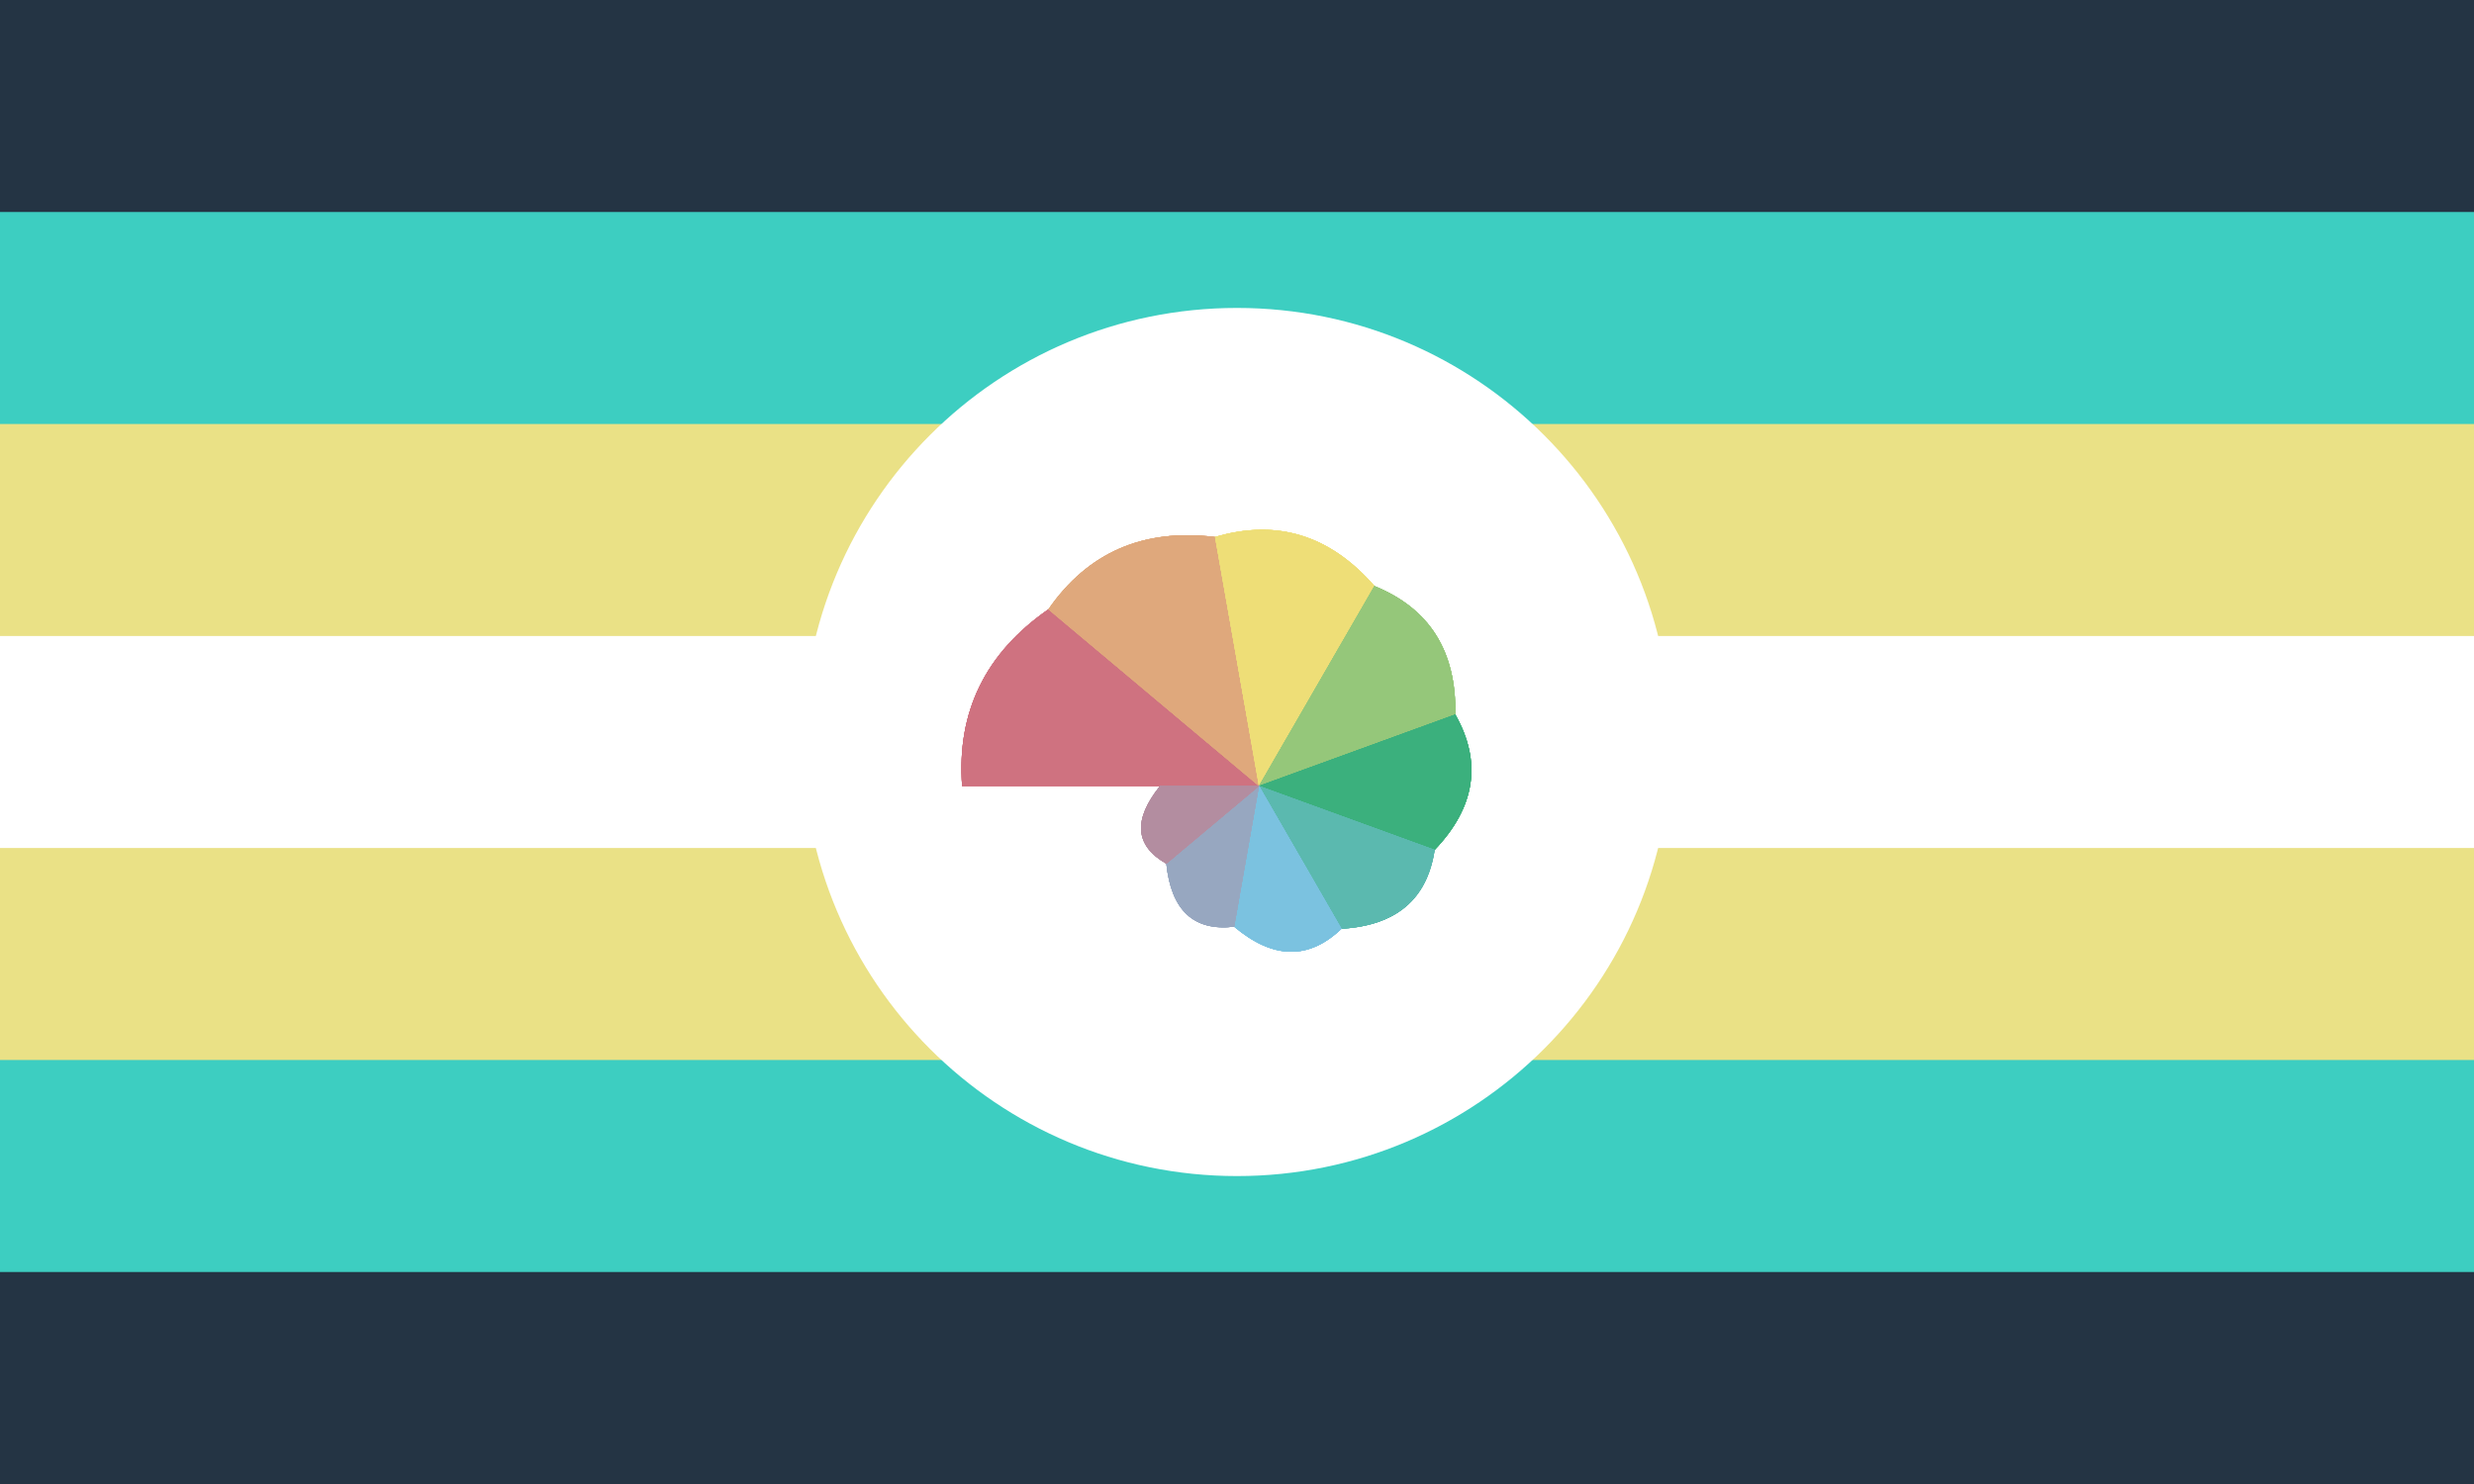
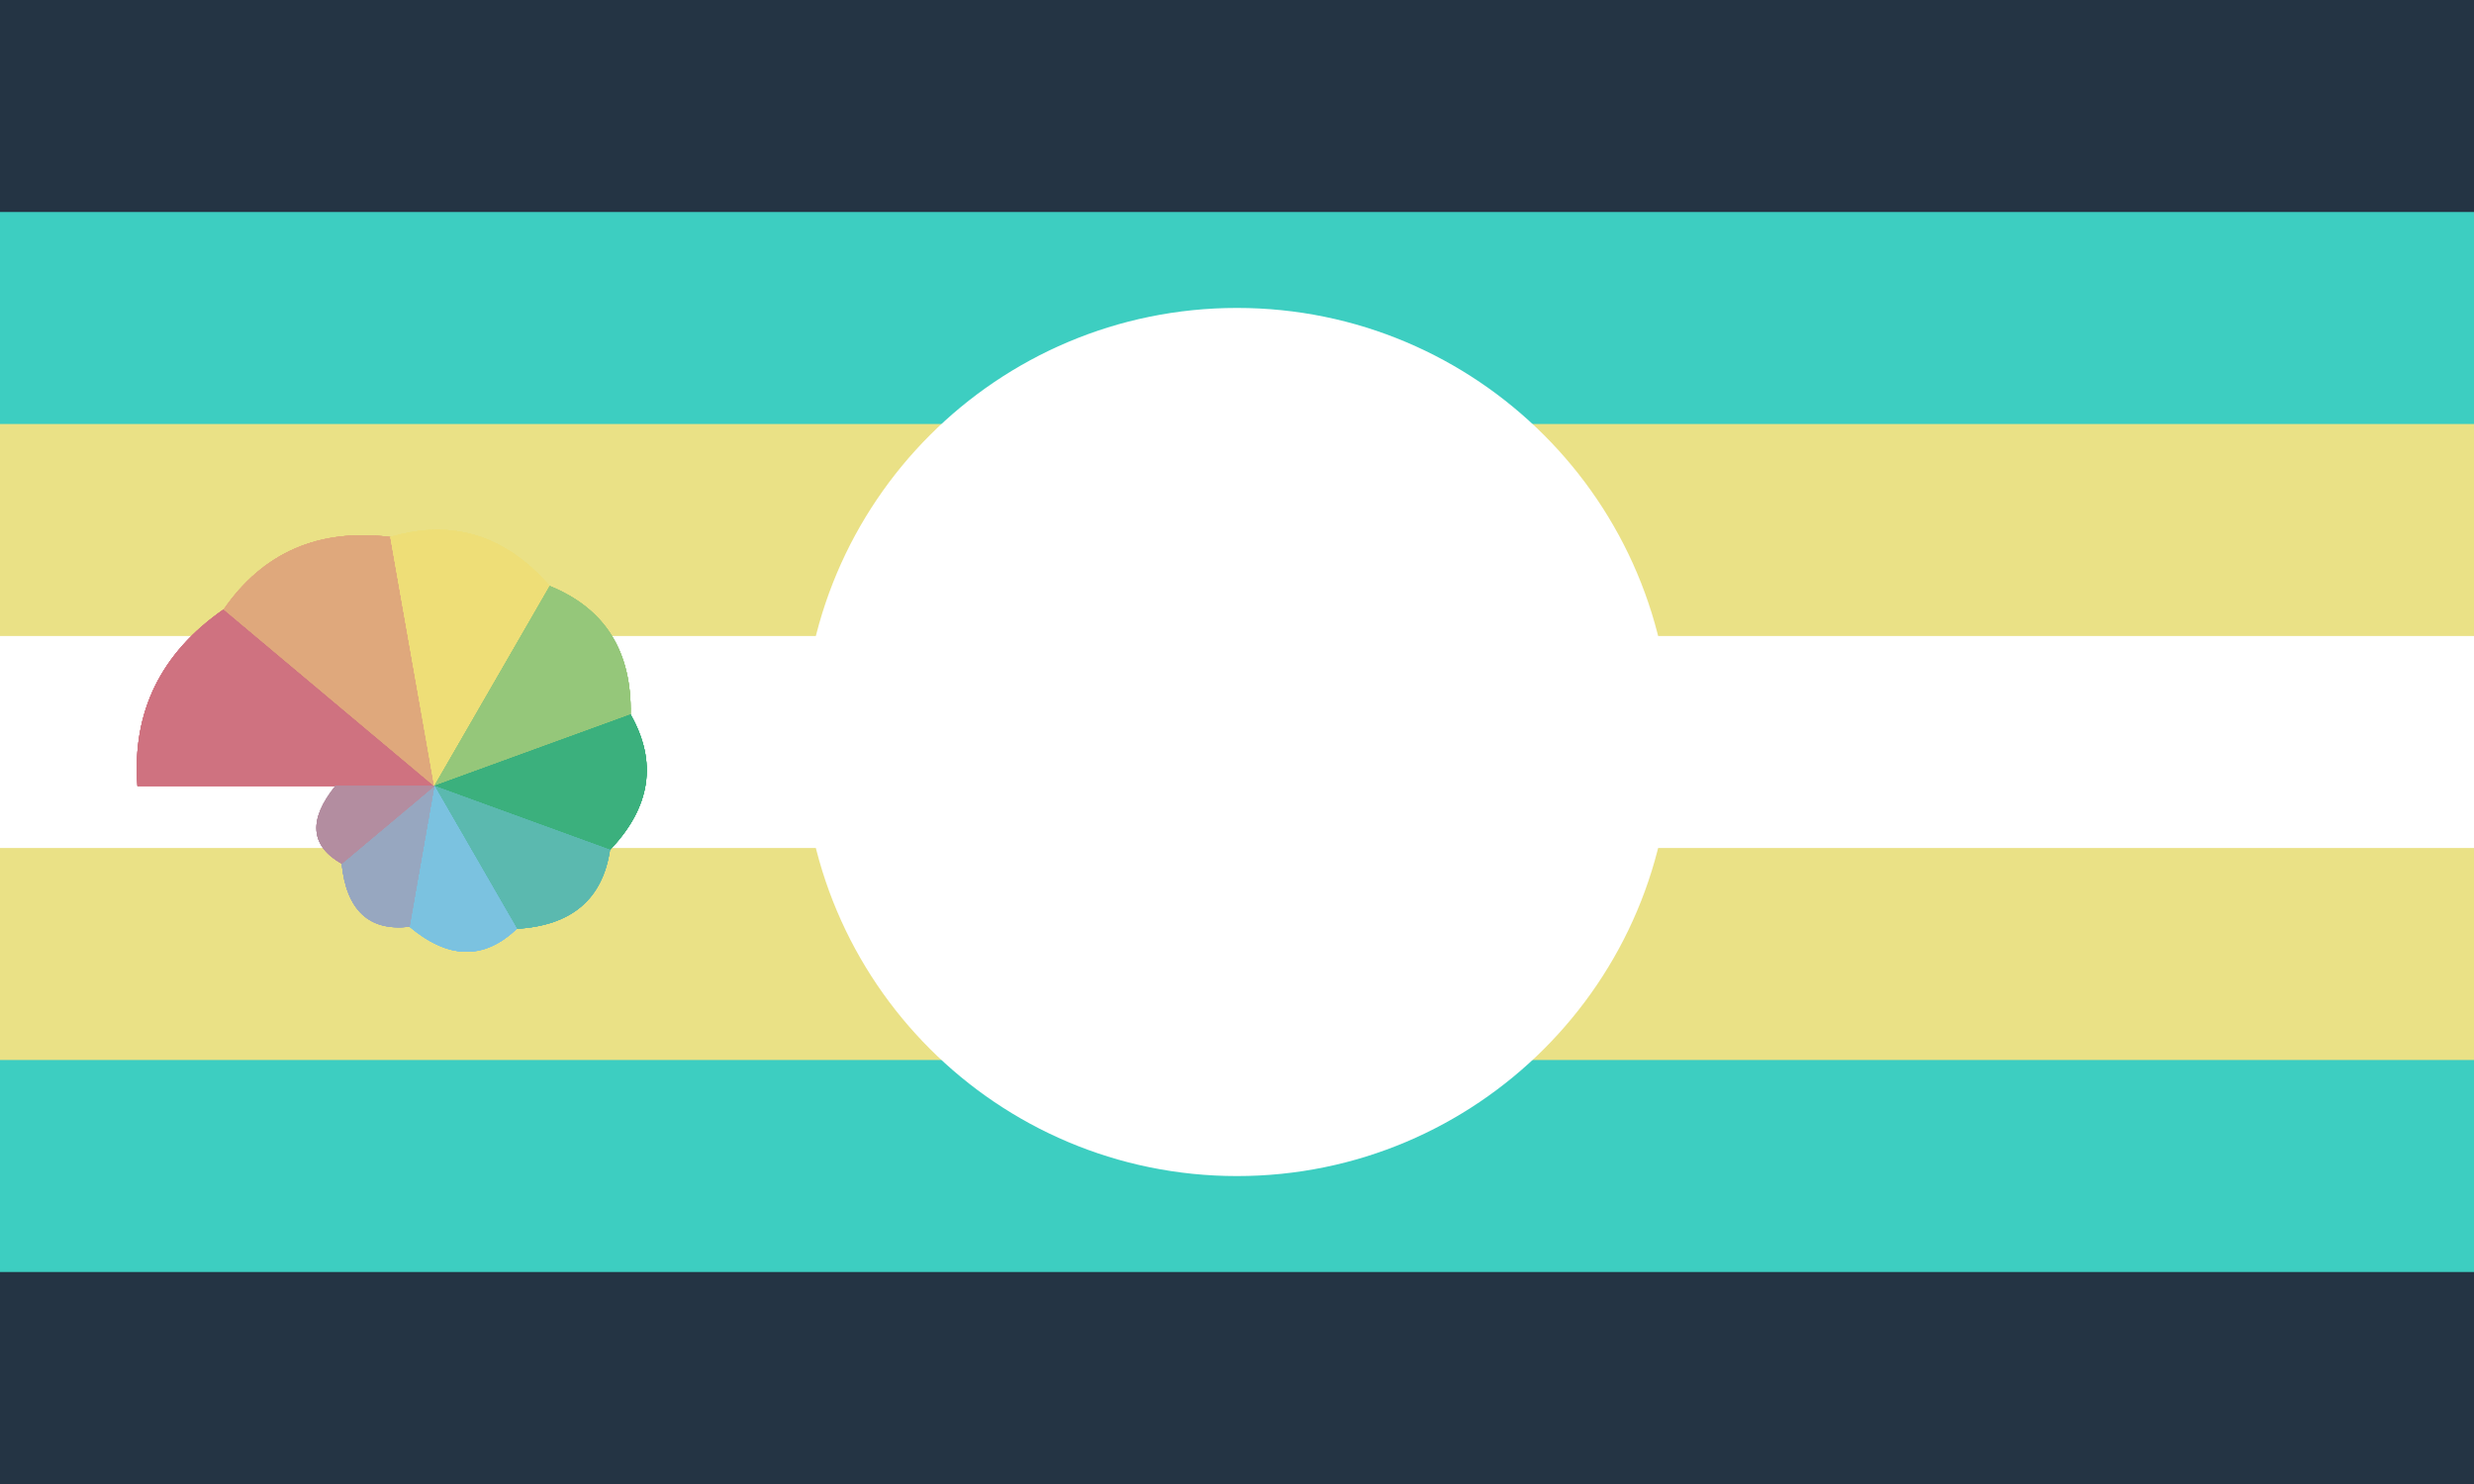
<svg xmlns="http://www.w3.org/2000/svg" xmlns:xlink="http://www.w3.org/1999/xlink" width="1000" height="600" viewBox="0 0 1000 600">
  <defs>
</defs>
  <rect x="0" y="0" width="1000" height="87" fill="#243444" />
  <rect x="0" y="85.714" width="1000" height="87" fill="#3dcec1" />
  <rect x="0" y="171.429" width="1000" height="87" fill="#eae186" />
  <rect x="0" y="257.143" width="1000" height="87" fill="white" />
  <rect x="0" y="342.857" width="1000" height="87" fill="#eae186" />
  <rect x="0" y="428.571" width="1000" height="87" fill="#3dcec1" />
  <rect x="0" y="514.286" width="1000" height="87" fill="#243444" />
  <circle cx="500.0" cy="300.0" r="175.5" fill="white" stroke="none" stroke-width="0" />
-   <path d="M508.889,317.778 L388.889,317.778 Q385.554,272.888,423.773,246.357 L508.889,317.778 Z" stroke="black" fill="#cf7280" stroke-width="0.0" id="d0" />
+   <path d="M175.556,317.778 L55.556,317.778 Q52.221,272.888,90.44,246.357 L175.556,317.778 Z" stroke="black" fill="#cf7280" stroke-width="0.0" id="d0" />
  <use xlink:href="#d0" />
  <use xlink:href="#d0" />
  <use xlink:href="#d0" />
  <use xlink:href="#d0" />
-   <path d="M508.889,317.778 L423.773,246.357 Q447.708,211.81,491.138,217.109 L508.889,317.778 Z" stroke="black" fill="#dfa87c" stroke-width="0.0" id="d1" />
+   <path d="M175.556,317.778 L90.44,246.357 Q114.375,211.81,157.805,217.109 L175.556,317.778 Z" stroke="black" fill="#dfa87c" stroke-width="0.0" id="d1" />
  <use xlink:href="#d1" />
  <use xlink:href="#d1" />
  <use xlink:href="#d1" />
  <use xlink:href="#d1" />
-   <path d="M508.889,317.778 L491.138,217.109 Q528.593,206.029,555.556,236.949 L508.889,317.778 Z" stroke="black" fill="#eede77" stroke-width="0.0" id="d2" />
+   <path d="M175.556,317.778 L157.805,217.109 Q195.26,206.029,222.222,236.949 L175.556,317.778 Z" stroke="black" fill="#eede77" stroke-width="0.0" id="d2" />
  <use xlink:href="#d2" />
  <use xlink:href="#d2" />
  <use xlink:href="#d2" />
  <use xlink:href="#d2" />
-   <path d="M508.889,317.778 L555.556,236.949 Q589.004,250.553,588.241,288.896 L508.889,317.778 Z" stroke="black" fill="#95c77a" stroke-width="0.0" id="d3" />
+   <path d="M175.556,317.778 L222.222,236.949 Q255.671,250.553,254.907,288.896 L175.556,317.778 Z" stroke="black" fill="#95c77a" stroke-width="0.0" id="d3" />
  <use xlink:href="#d3" />
  <use xlink:href="#d3" />
  <use xlink:href="#d3" />
  <use xlink:href="#d3" />
-   <path d="M508.889,317.778 L588.241,288.896 Q604.583,317.778,579.888,343.619 L508.889,317.778 Z" stroke="black" fill="#3bb07d" stroke-width="0.0" id="d4" />
+   <path d="M175.556,317.778 L254.907,288.896 Q271.25,317.778,246.555,343.619 L175.556,317.778 Z" stroke="black" fill="#3bb07d" stroke-width="0.0" id="d4" />
  <use xlink:href="#d4" />
  <use xlink:href="#d4" />
  <use xlink:href="#d4" />
  <use xlink:href="#d4" />
-   <path d="M508.889,317.778 L579.888,343.619 Q575.386,373.575,542.222,375.513 L508.889,317.778 Z" stroke="black" fill="#5bb9af" stroke-width="0.0" id="d5" />
+   <path d="M175.556,317.778 L246.555,343.619 Q242.052,373.575,208.889,375.513 L175.556,317.778 Z" stroke="black" fill="#5bb9af" stroke-width="0.0" id="d5" />
  <use xlink:href="#d5" />
  <use xlink:href="#d5" />
  <use xlink:href="#d5" />
  <use xlink:href="#d5" />
-   <path d="M508.889,317.778 L542.222,375.513 Q522.419,394.511,498.856,374.678 L508.889,317.778 Z" stroke="black" fill="#7bc2e0" stroke-width="0.0" id="d6" />
+   <path d="M175.556,317.778 L208.889,375.513 Q189.086,394.511,165.523,374.678 L175.556,317.778 Z" stroke="black" fill="#7bc2e0" stroke-width="0.0" id="d6" />
  <use xlink:href="#d6" />
  <use xlink:href="#d6" />
  <use xlink:href="#d6" />
  <use xlink:href="#d6" />
-   <path d="M508.889,317.778 L498.856,374.678 Q474.375,377.558,471.438,349.203 L508.889,317.778 Z" stroke="black" fill="#97a7c0" stroke-width="0.0" id="d7" />
+   <path d="M175.556,317.778 L165.523,374.678 Q141.042,377.558,138.104,349.203 L175.556,317.778 Z" stroke="black" fill="#97a7c0" stroke-width="0.0" id="d7" />
  <use xlink:href="#d7" />
  <use xlink:href="#d7" />
  <use xlink:href="#d7" />
  <use xlink:href="#d7" />
-   <path d="M508.889,317.778 L471.438,349.203 Q452.377,338.346,468.889,317.778 L508.889,317.778 Z" stroke="black" fill="#b38da0" stroke-width="0.0" id="d8" />
+   <path d="M175.556,317.778 L138.104,349.203 Q119.043,338.346,135.556,317.778 L175.556,317.778 Z" stroke="black" fill="#b38da0" stroke-width="0.0" id="d8" />
  <use xlink:href="#d8" />
  <use xlink:href="#d8" />
  <use xlink:href="#d8" />
  <use xlink:href="#d8" />
</svg>
